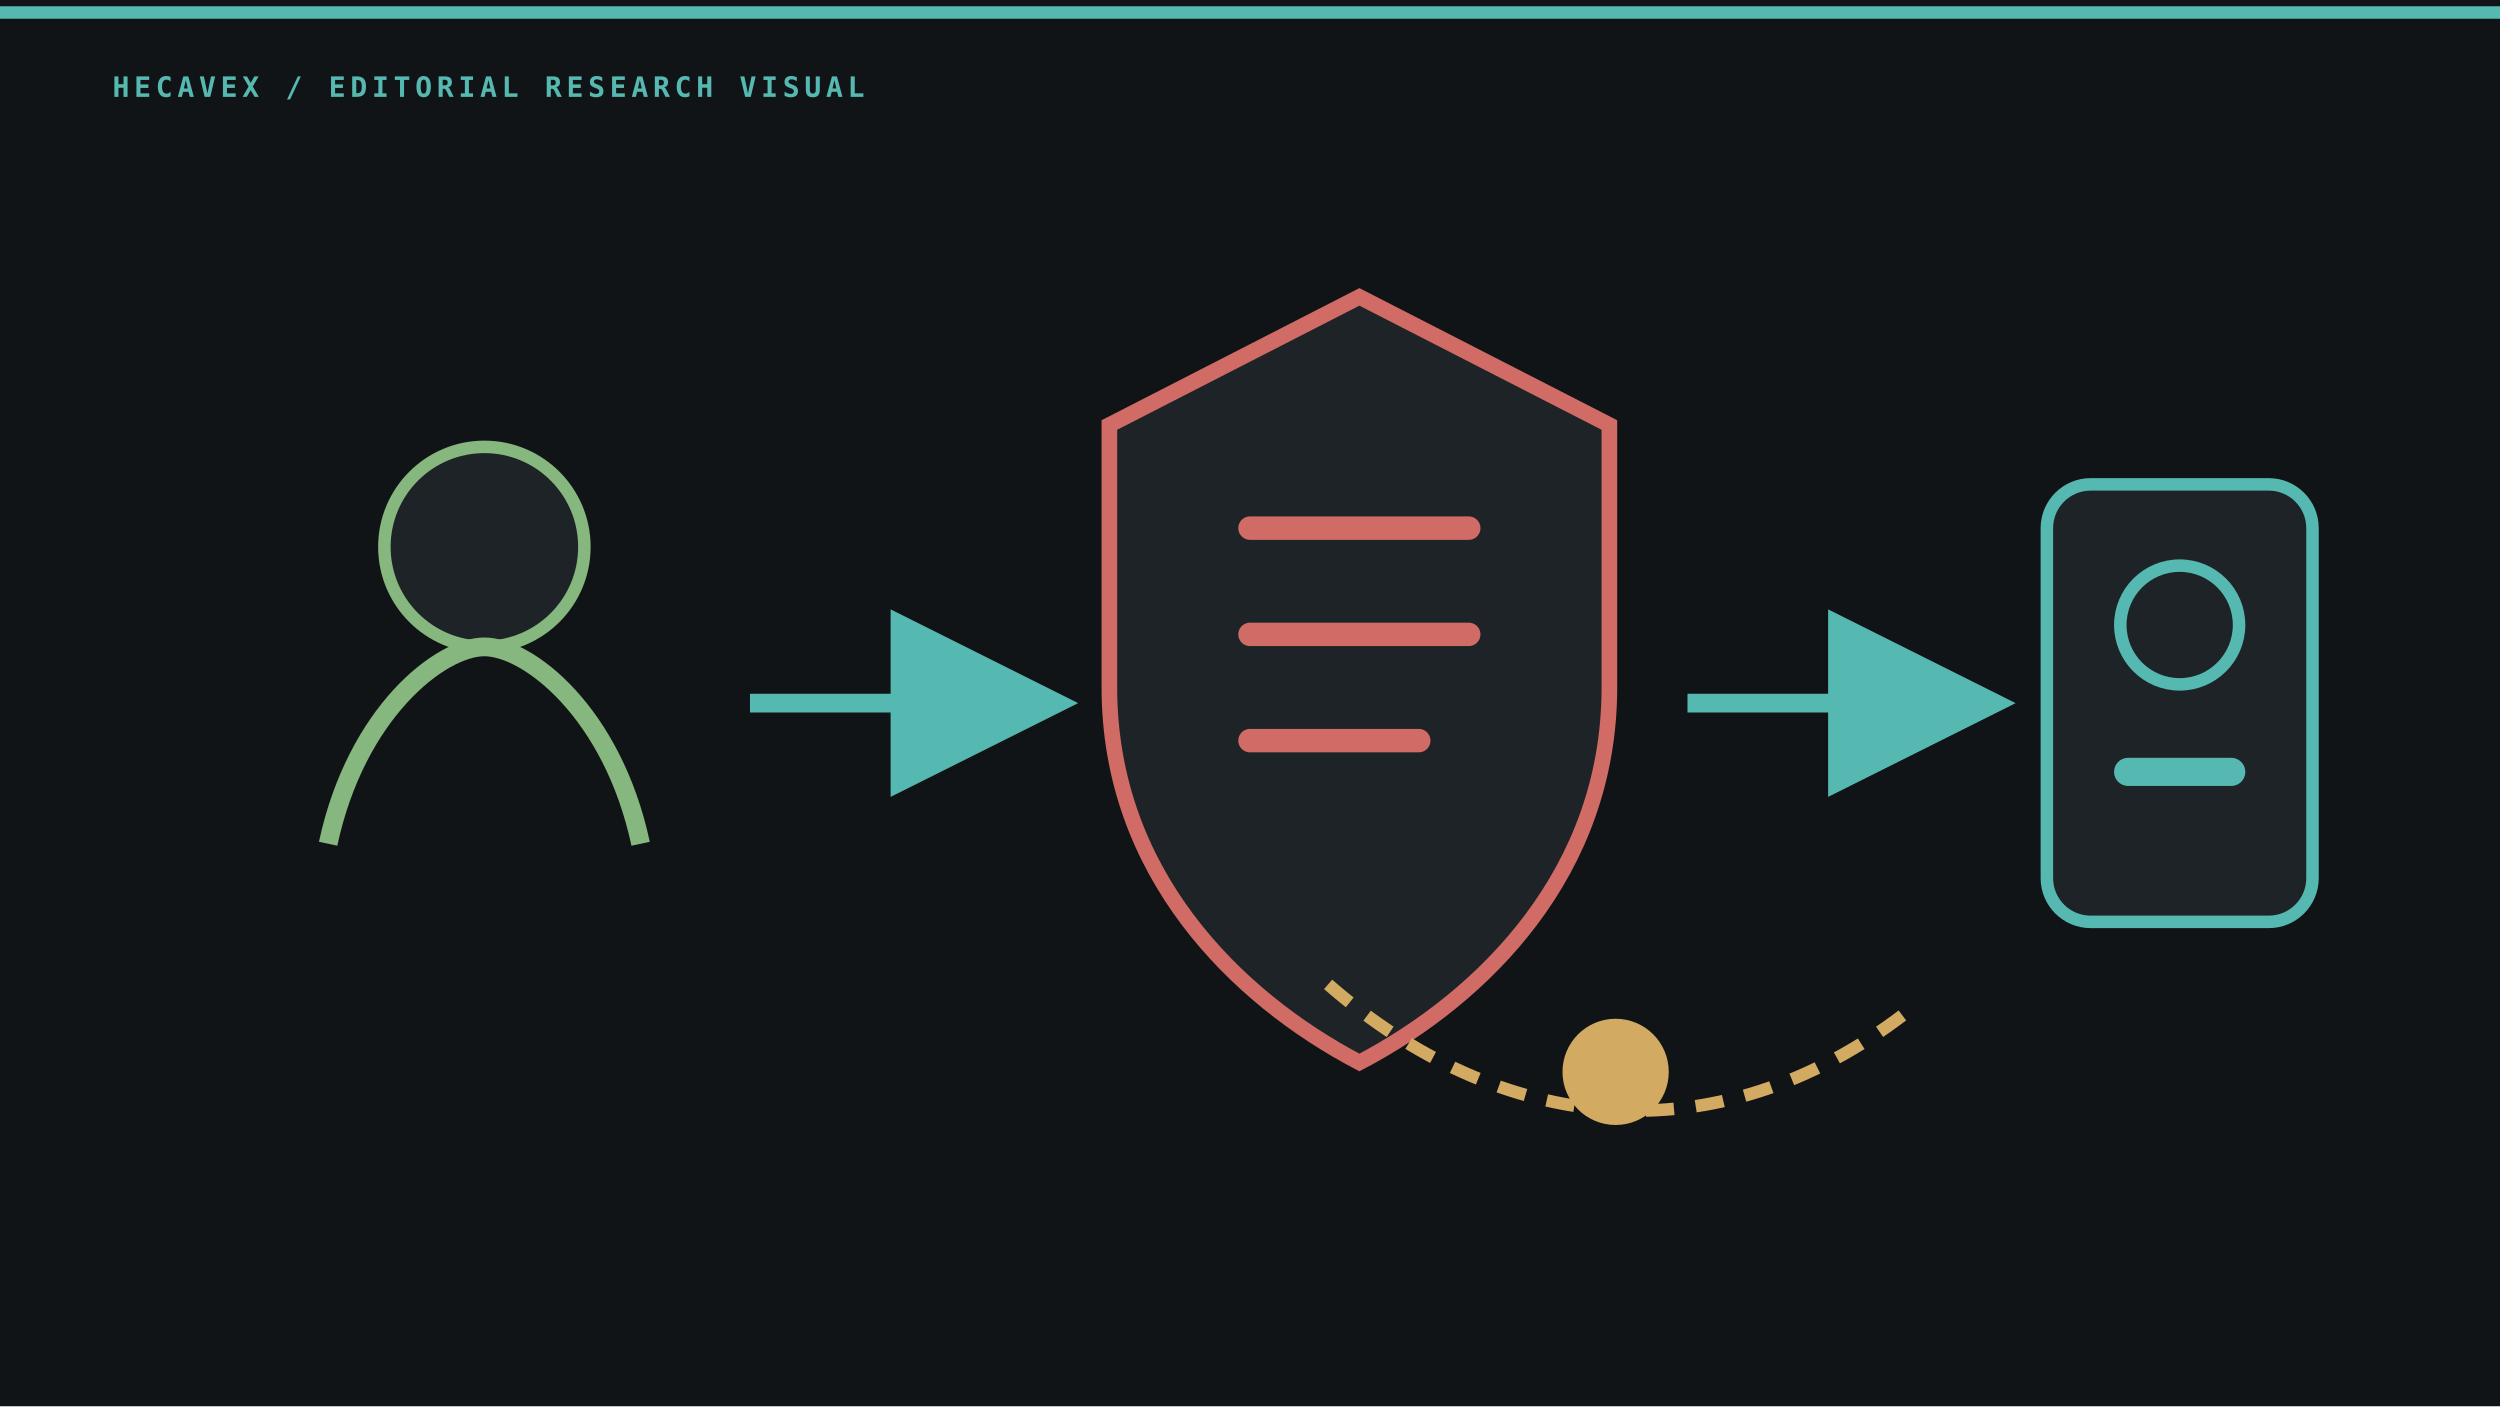
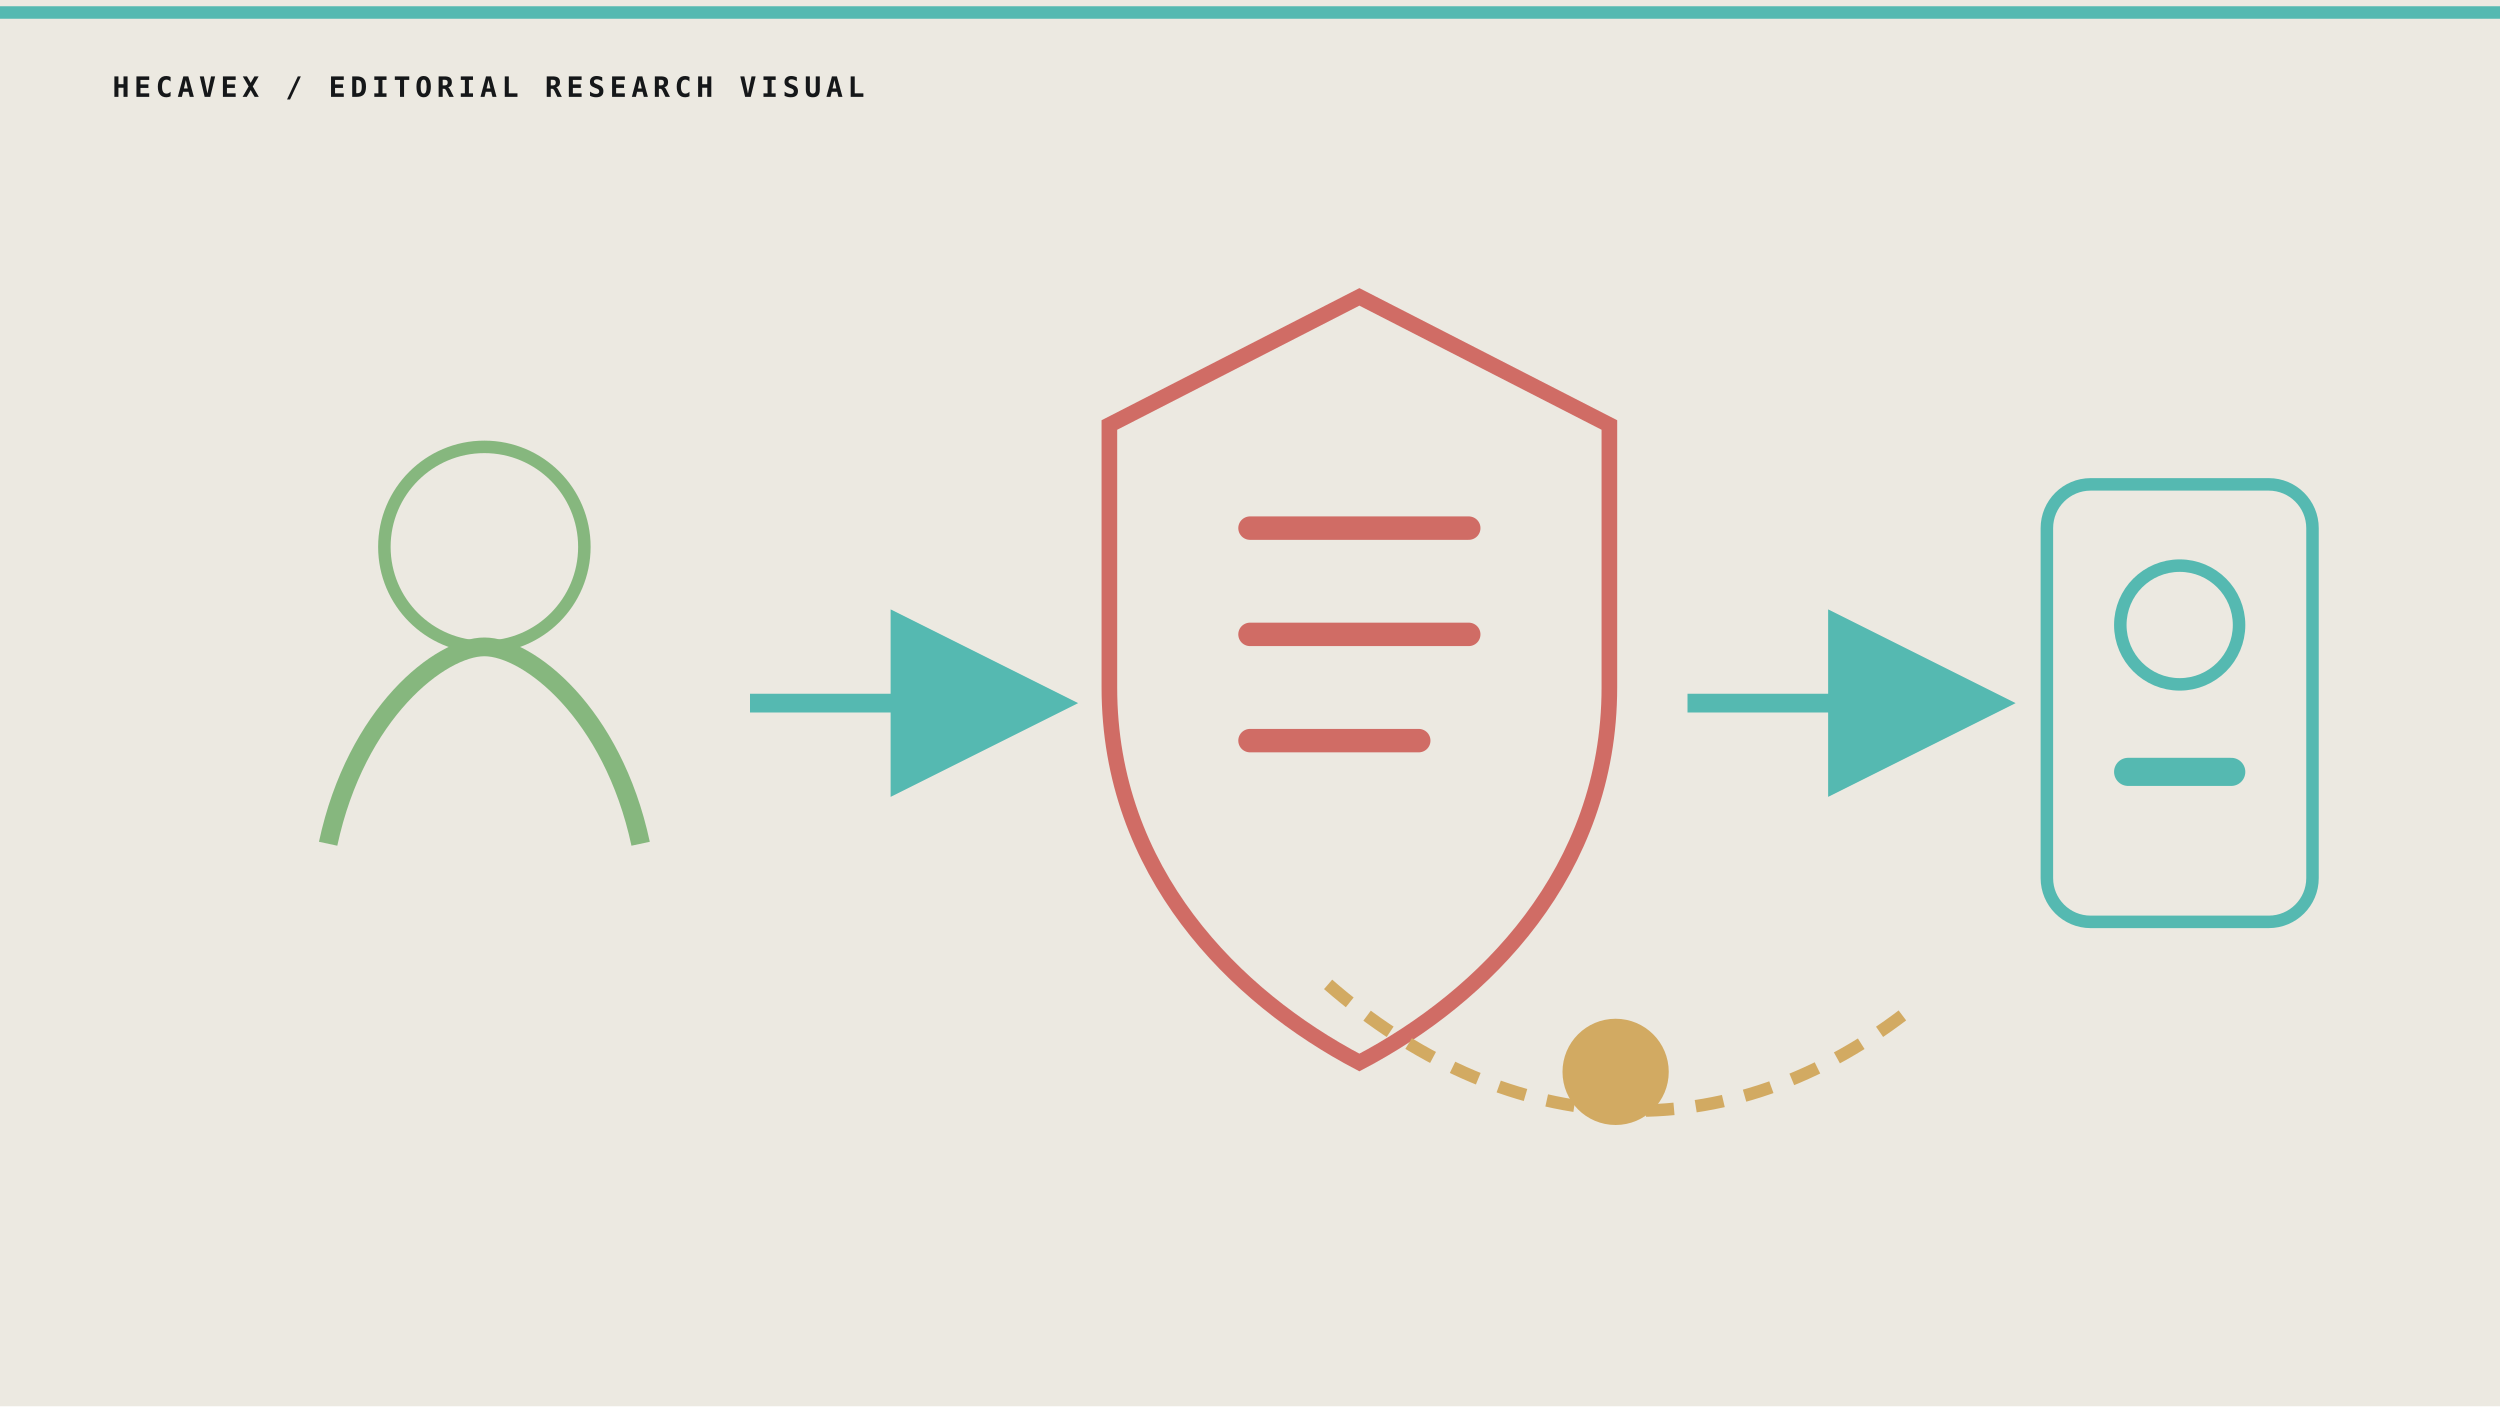
<svg xmlns="http://www.w3.org/2000/svg" width="1600" height="900" viewBox="0 0 1600 900" role="img" aria-labelledby="title desc">
  <defs>
    <marker id="arrow" viewBox="0 0 12 12" refX="10" refY="6" markerWidth="10" markerHeight="10" orient="auto">
      <path d="M0 0 12 6 0 12Z" fill="#55b9b1" />
    </marker>
    <style>
      .sans{font-family:Inter,Arial,sans-serif}.mono{font-family:'IBM Plex Mono',Consolas,monospace}
-       .title{font:700 52px Inter,Arial,sans-serif;fill:#ece9e1;letter-spacing:-1.5px}
-       .subtitle{font:400 25px Inter,Arial,sans-serif;fill:#8d969a}
-       .eyebrow{font:600 18px 'IBM Plex Mono',Consolas,monospace;fill:#55b9b1;letter-spacing:3px}
-       .node-title{font:700 28px Inter,Arial,sans-serif;fill:#ece9e1}
-       .node-copy{font:400 20px Inter,Arial,sans-serif;fill:#8d969a}
-       .node-code{font:600 18px 'IBM Plex Mono',Consolas,monospace;fill:#55b9b1}
-       .note{font:500 19px Inter,Arial,sans-serif;fill:#8d969a}
+       .title{font:700 52px Inter,Arial,sans-serif;fill:#151719;letter-spacing:-1.5px}
+       .subtitle{font:400 25px Inter,Arial,sans-serif;fill:#30383b}
+       .eyebrow{font:600 18px 'IBM Plex Mono',Consolas,monospace;fill:#151719;letter-spacing:3px}
+       .node-title{font:700 28px Inter,Arial,sans-serif;fill:#151719}
+       .node-copy{font:400 20px Inter,Arial,sans-serif;fill:#30383b}
+       .node-code{font:600 18px 'IBM Plex Mono',Consolas,monospace;fill:#151719}
+       .note{font:500 19px Inter,Arial,sans-serif;fill:#30383b}
    </style>
  </defs>
-   <rect width="1600" height="900" fill="#111416" />
+   <rect width="1600" height="900" fill="#ece9e1" />
  <path d="M0 8H1600" stroke="#55b9b1" stroke-width="8" />
  <text x="72" y="62" class="eyebrow">HECAVEX / EDITORIAL RESEARCH VISUAL</text>
  <g transform="translate(180 270)">
-     <circle cx="130" cy="80" r="64" fill="#1d2326" stroke="#86b77e" stroke-width="8" />
+     <circle cx="130" cy="80" r="64" fill="#ece9e1" stroke="#86b77e" stroke-width="8" />
    <path d="M30 270c18-84 72-126 100-126s82 42 100 126" fill="none" stroke="#86b77e" stroke-width="12" />
  </g>
  <path d="M480 450H670" stroke="#55b9b1" stroke-width="12" marker-end="url(#arrow)" />
  <g transform="translate(690 190)">
-     <path d="M180 0 340 82v168c0 118-80 198-160 240C100 448 20 368 20 250V82Z" fill="#1d2326" stroke="#d06c65" stroke-width="10" />
+     <path d="M180 0 340 82v168c0 118-80 198-160 240C100 448 20 368 20 250V82Z" fill="#ece9e1" stroke="#d06c65" stroke-width="10" />
    <path d="M110 148H250M110 216H250M110 284H218" stroke="#d06c65" stroke-width="15" stroke-linecap="round" />
  </g>
  <path d="M1080 450H1270" stroke="#55b9b1" stroke-width="12" marker-end="url(#arrow)" />
  <g transform="translate(1310 310)">
-     <rect width="170" height="280" rx="28" fill="#1d2326" stroke="#55b9b1" stroke-width="8" />
+     <rect width="170" height="280" rx="28" fill="#ece9e1" stroke="#55b9b1" stroke-width="8" />
    <circle cx="85" cy="90" r="38" fill="none" stroke="#55b9b1" stroke-width="8" />
    <path d="M52 184H118" stroke="#55b9b1" stroke-width="18" stroke-linecap="round" />
  </g>
  <path d="M850 630c110 96 248 112 370 18" fill="none" stroke="#d2aa62" stroke-width="8" stroke-dasharray="18 14" />
  <circle cx="1034" cy="686" r="34" fill="#d2aa62" />
</svg>
